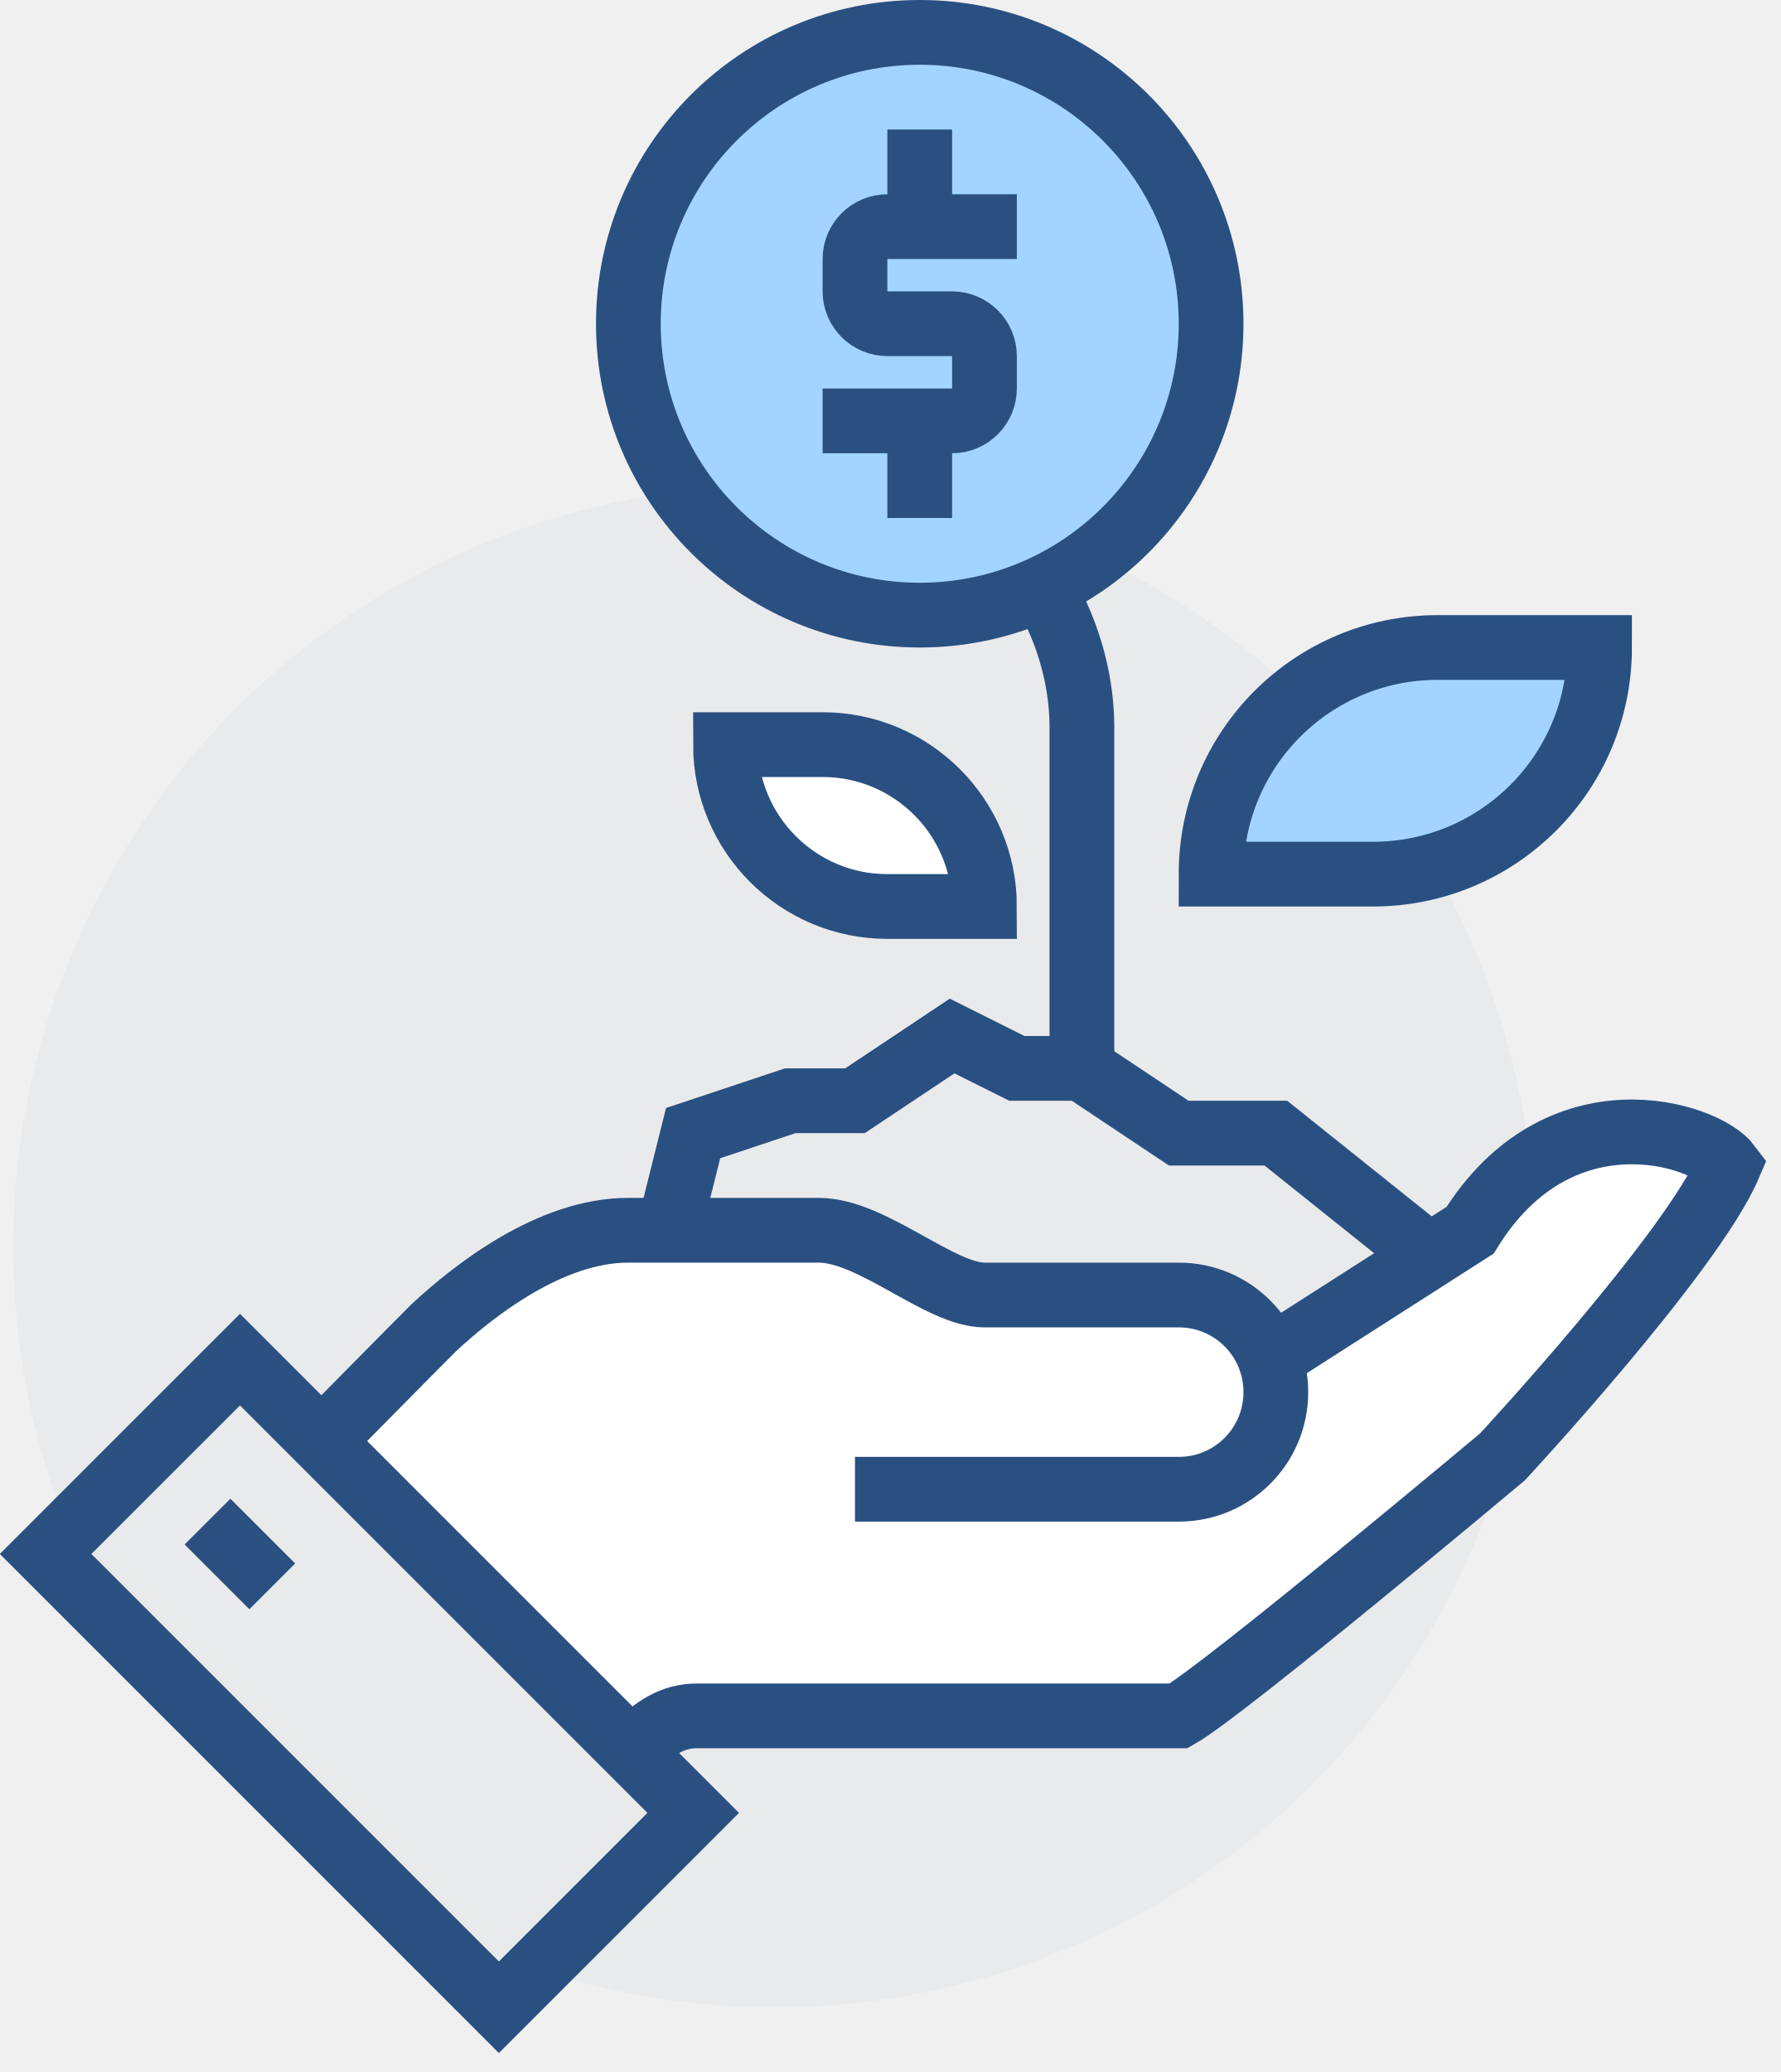
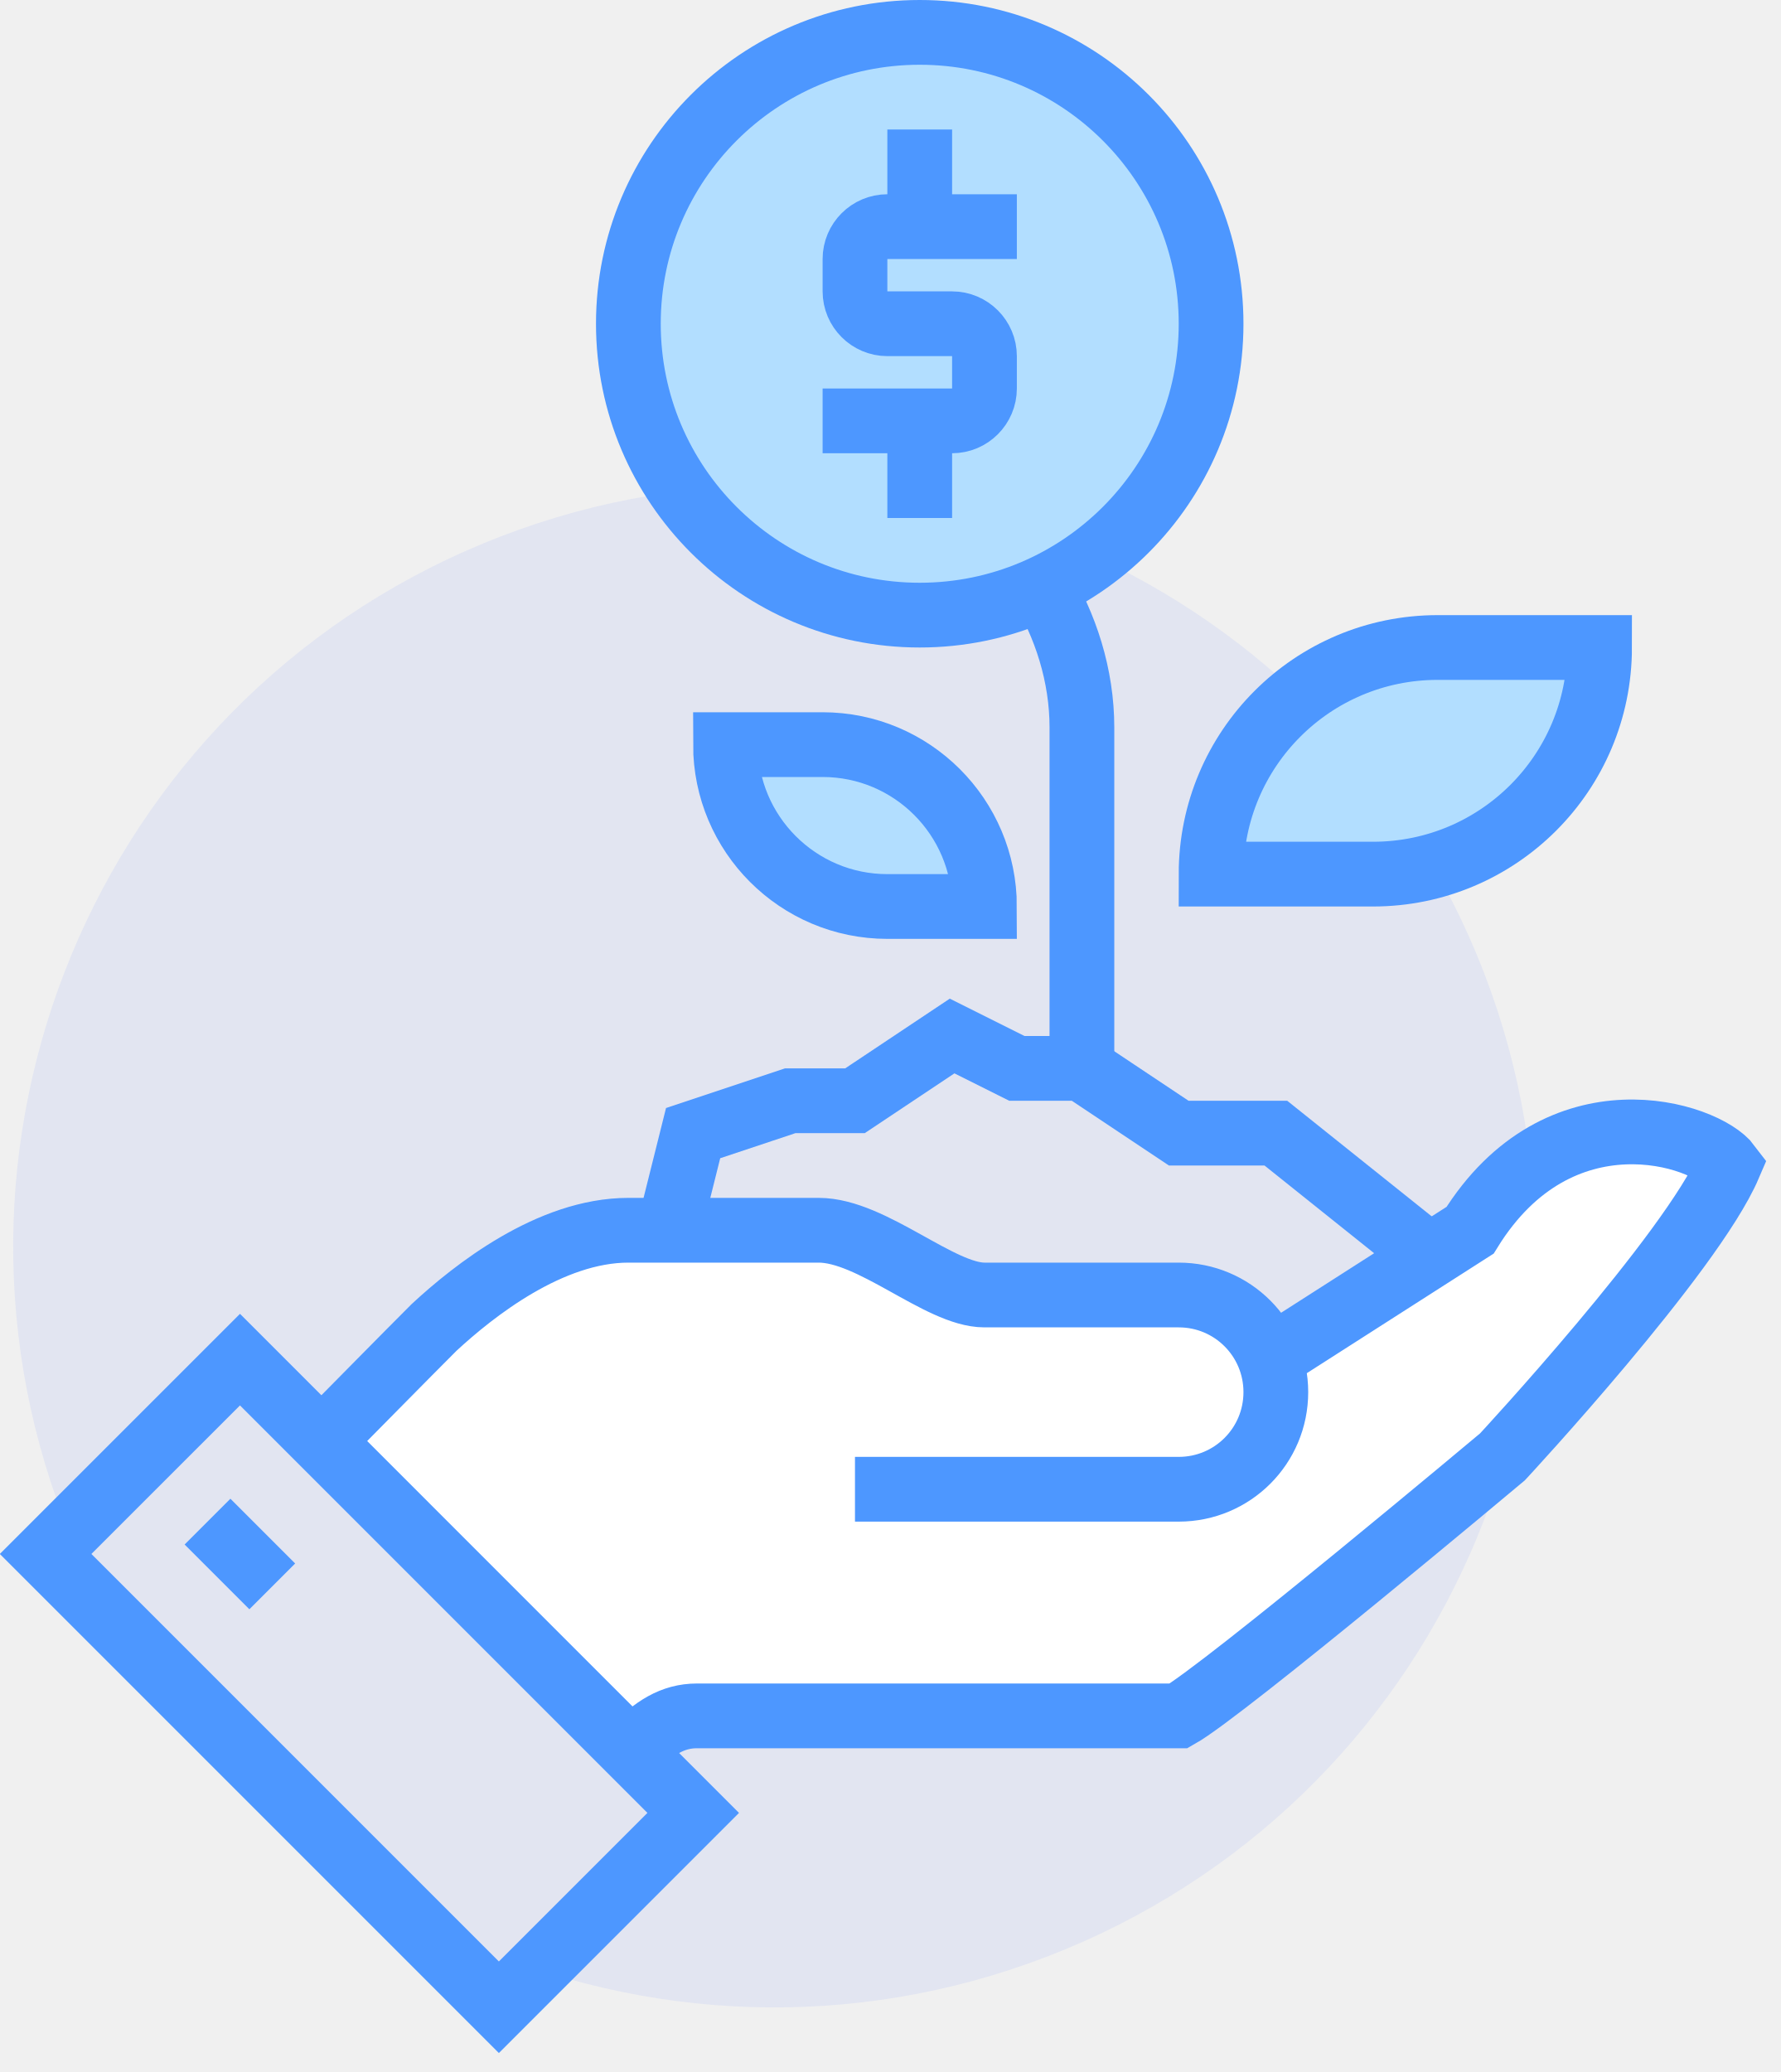
<svg xmlns="http://www.w3.org/2000/svg" width="55" height="64" viewBox="0 0 55 64" fill="none">
  <g clip-path="url(#clip0_27_179)">
-     <path d="M32.906 60.211C44.897 55.244 50.591 41.497 45.624 29.506C40.658 17.515 26.911 11.822 14.92 16.788C2.929 21.755 -2.765 35.502 2.202 47.492C7.169 59.483 20.916 65.177 32.906 60.211Z" fill="#E9EAEB" />
-     <path d="M32.11 18C32.92 19.31 33.42 20.87 33.42 22.47V33" stroke="#2A5082" stroke-width="2" stroke-miterlimit="10" />
-     <path d="M19.41 10C19.41 5.03 23.44 1 28.41 1C33.38 1 37.41 5.03 37.41 10C37.41 14.97 33.38 19 28.41 19C23.44 19 19.41 14.97 19.41 10Z" fill="#A3D4FF" stroke="#2A5082" stroke-width="2" stroke-miterlimit="10" />
-     <path d="M44.41 39L39.41 35H36.41L33.41 33H31.41L29.41 32L26.41 34H24.41L21.41 35L20.41 39V44H44.41V39Z" fill="#E9EAEB" stroke="#2A5082" stroke-width="2" stroke-miterlimit="10" />
+     <path d="M32.906 60.211C44.897 55.244 50.591 41.497 45.624 29.506C40.658 17.515 26.911 11.822 14.92 16.788C2.929 21.755 -2.765 35.502 2.202 47.492C7.169 59.483 20.916 65.177 32.906 60.211Z" fill="#E2E5F1" />
+     <path d="M32.11 18C32.92 19.31 33.42 20.87 33.42 22.47V33" stroke="#4D97FF" stroke-width="2" stroke-miterlimit="10" />
+     <path d="M19.41 10C19.41 5.03 23.44 1 28.41 1C33.38 1 37.41 5.03 37.41 10C37.41 14.97 33.38 19 28.41 19C23.44 19 19.41 14.97 19.41 10Z" fill="#B2DEFF" stroke="#4D97FF" stroke-width="2" stroke-miterlimit="10" />
+     <path d="M44.41 39L39.41 35H36.41L33.41 33H31.41L29.41 32L26.41 34H24.41L21.41 35L20.41 39V44H44.41V39Z" fill="#E2E5F1" stroke="#4D97FF" stroke-width="2" stroke-miterlimit="10" />
    <path d="M45.41 38L39.22 41.97C38.8 40.82 37.71 40 36.41 40H30.41C29.03 40 26.94 38 25.29 38H19.41C16.99 38 14.63 39.87 13.41 41C11.53 42.88 7.95 46.56 7.41 47C10.4 49.59 16.04 55.18 17.41 56.39C19.27 54.53 20 53 21.53 53H36.41C37.8 52.22 46.41 45 46.41 45C46.41 45 52.25 38.71 53.41 36C52.68 35.02 48.16 33.56 45.41 38Z" fill="white" />
-     <path d="M26.41 46H36.41C38.07 46 39.41 44.66 39.41 43C39.41 41.34 38.07 40 36.41 40H30.41C29.03 40 26.94 38 25.29 38H19.41C16.99 38 14.63 39.87 13.41 41C11.53 42.88 7.95 46.56 7.41 47C10.4 49.59 16.04 55.18 17.41 56.39C19.27 54.53 20 53 21.53 53H36.41C37.8 52.22 46.41 45 46.41 45C46.41 45 52.25 38.71 53.41 36C52.68 35.02 48.16 33.56 45.41 38L39.16 42" stroke="#2A5082" stroke-width="2" stroke-miterlimit="10" />
-     <path d="M7.413 41.996L1.409 47.999L15.41 62L21.413 55.997L7.413 41.996Z" fill="#E9EAEB" stroke="#2A5082" stroke-width="2" stroke-miterlimit="10" />
-     <path d="M6.41 47L8.41 49" stroke="#2A5082" stroke-width="2" stroke-miterlimit="10" />
-     <path d="M42.41 27H37.41C37.41 23.13 40.54 20 44.41 20H49.41C49.41 23.87 46.28 27 42.41 27Z" fill="#A3D4FF" stroke="#2A5082" stroke-width="2" stroke-miterlimit="10" />
-     <path d="M27.41 28H30.41C30.41 25.24 28.17 23 25.41 23H22.41C22.41 25.76 24.65 28 27.41 28Z" fill="white" stroke="#2A5082" stroke-width="2" stroke-miterlimit="10" />
-     <path d="M25.41 13H29.41C29.96 13 30.41 12.55 30.41 12V11C30.41 10.45 29.96 10 29.41 10H27.41C26.86 10 26.41 9.55 26.41 9V8C26.41 7.45 26.86 7 27.41 7H31.41" stroke="#2A5082" stroke-width="2" stroke-miterlimit="10" />
-     <path d="M28.41 7V4" stroke="#2A5082" stroke-width="2" stroke-miterlimit="10" />
-     <path d="M28.41 13V16" stroke="#2A5082" stroke-width="2" stroke-miterlimit="10" />
+     <path d="M26.41 46H36.41C38.07 46 39.41 44.66 39.41 43C39.41 41.34 38.07 40 36.41 40H30.41C29.03 40 26.94 38 25.29 38H19.41C16.99 38 14.63 39.87 13.41 41C11.53 42.88 7.95 46.56 7.41 47C10.4 49.59 16.04 55.18 17.41 56.39C19.27 54.53 20 53 21.53 53H36.41C37.8 52.22 46.41 45 46.41 45C46.41 45 52.25 38.71 53.41 36C52.68 35.02 48.16 33.56 45.41 38L39.16 42" stroke="#4D97FF" stroke-width="2" stroke-miterlimit="10" />
+     <path d="M7.413 41.996L1.409 47.999L15.41 62L21.413 55.997L7.413 41.996Z" fill="#E2E5F1" stroke="#4D97FF" stroke-width="2" stroke-miterlimit="10" />
+     <path d="M6.41 47L8.41 49" stroke="#4D97FF" stroke-width="2" stroke-miterlimit="10" />
+     <path d="M42.41 27H37.41C37.41 23.13 40.54 20 44.41 20H49.41C49.41 23.87 46.28 27 42.41 27Z" fill="#B2DEFF" stroke="#4D97FF" stroke-width="2" stroke-miterlimit="10" />
+     <path d="M27.41 28H30.41C30.41 25.24 28.17 23 25.41 23H22.41C22.41 25.76 24.65 28 27.41 28Z" fill="#B2DEFF" stroke="#4D97FF" stroke-width="2" stroke-miterlimit="10" />
+     <path d="M25.41 13H29.41C29.96 13 30.41 12.55 30.41 12V11C30.41 10.45 29.96 10 29.41 10H27.41C26.86 10 26.41 9.55 26.41 9V8C26.41 7.45 26.86 7 27.41 7H31.41" stroke="#4D97FF" stroke-width="2" stroke-miterlimit="10" />
+     <path d="M28.41 7V4" stroke="#4D97FF" stroke-width="2" stroke-miterlimit="10" />
+     <path d="M28.41 13V16" stroke="#4D97FF" stroke-width="2" stroke-miterlimit="10" />
  </g>
  <defs>
    <clipPath id="clip0_27_179">
      <rect width="54.56" height="63.41" fill="white" />
    </clipPath>
  </defs>
</svg>
